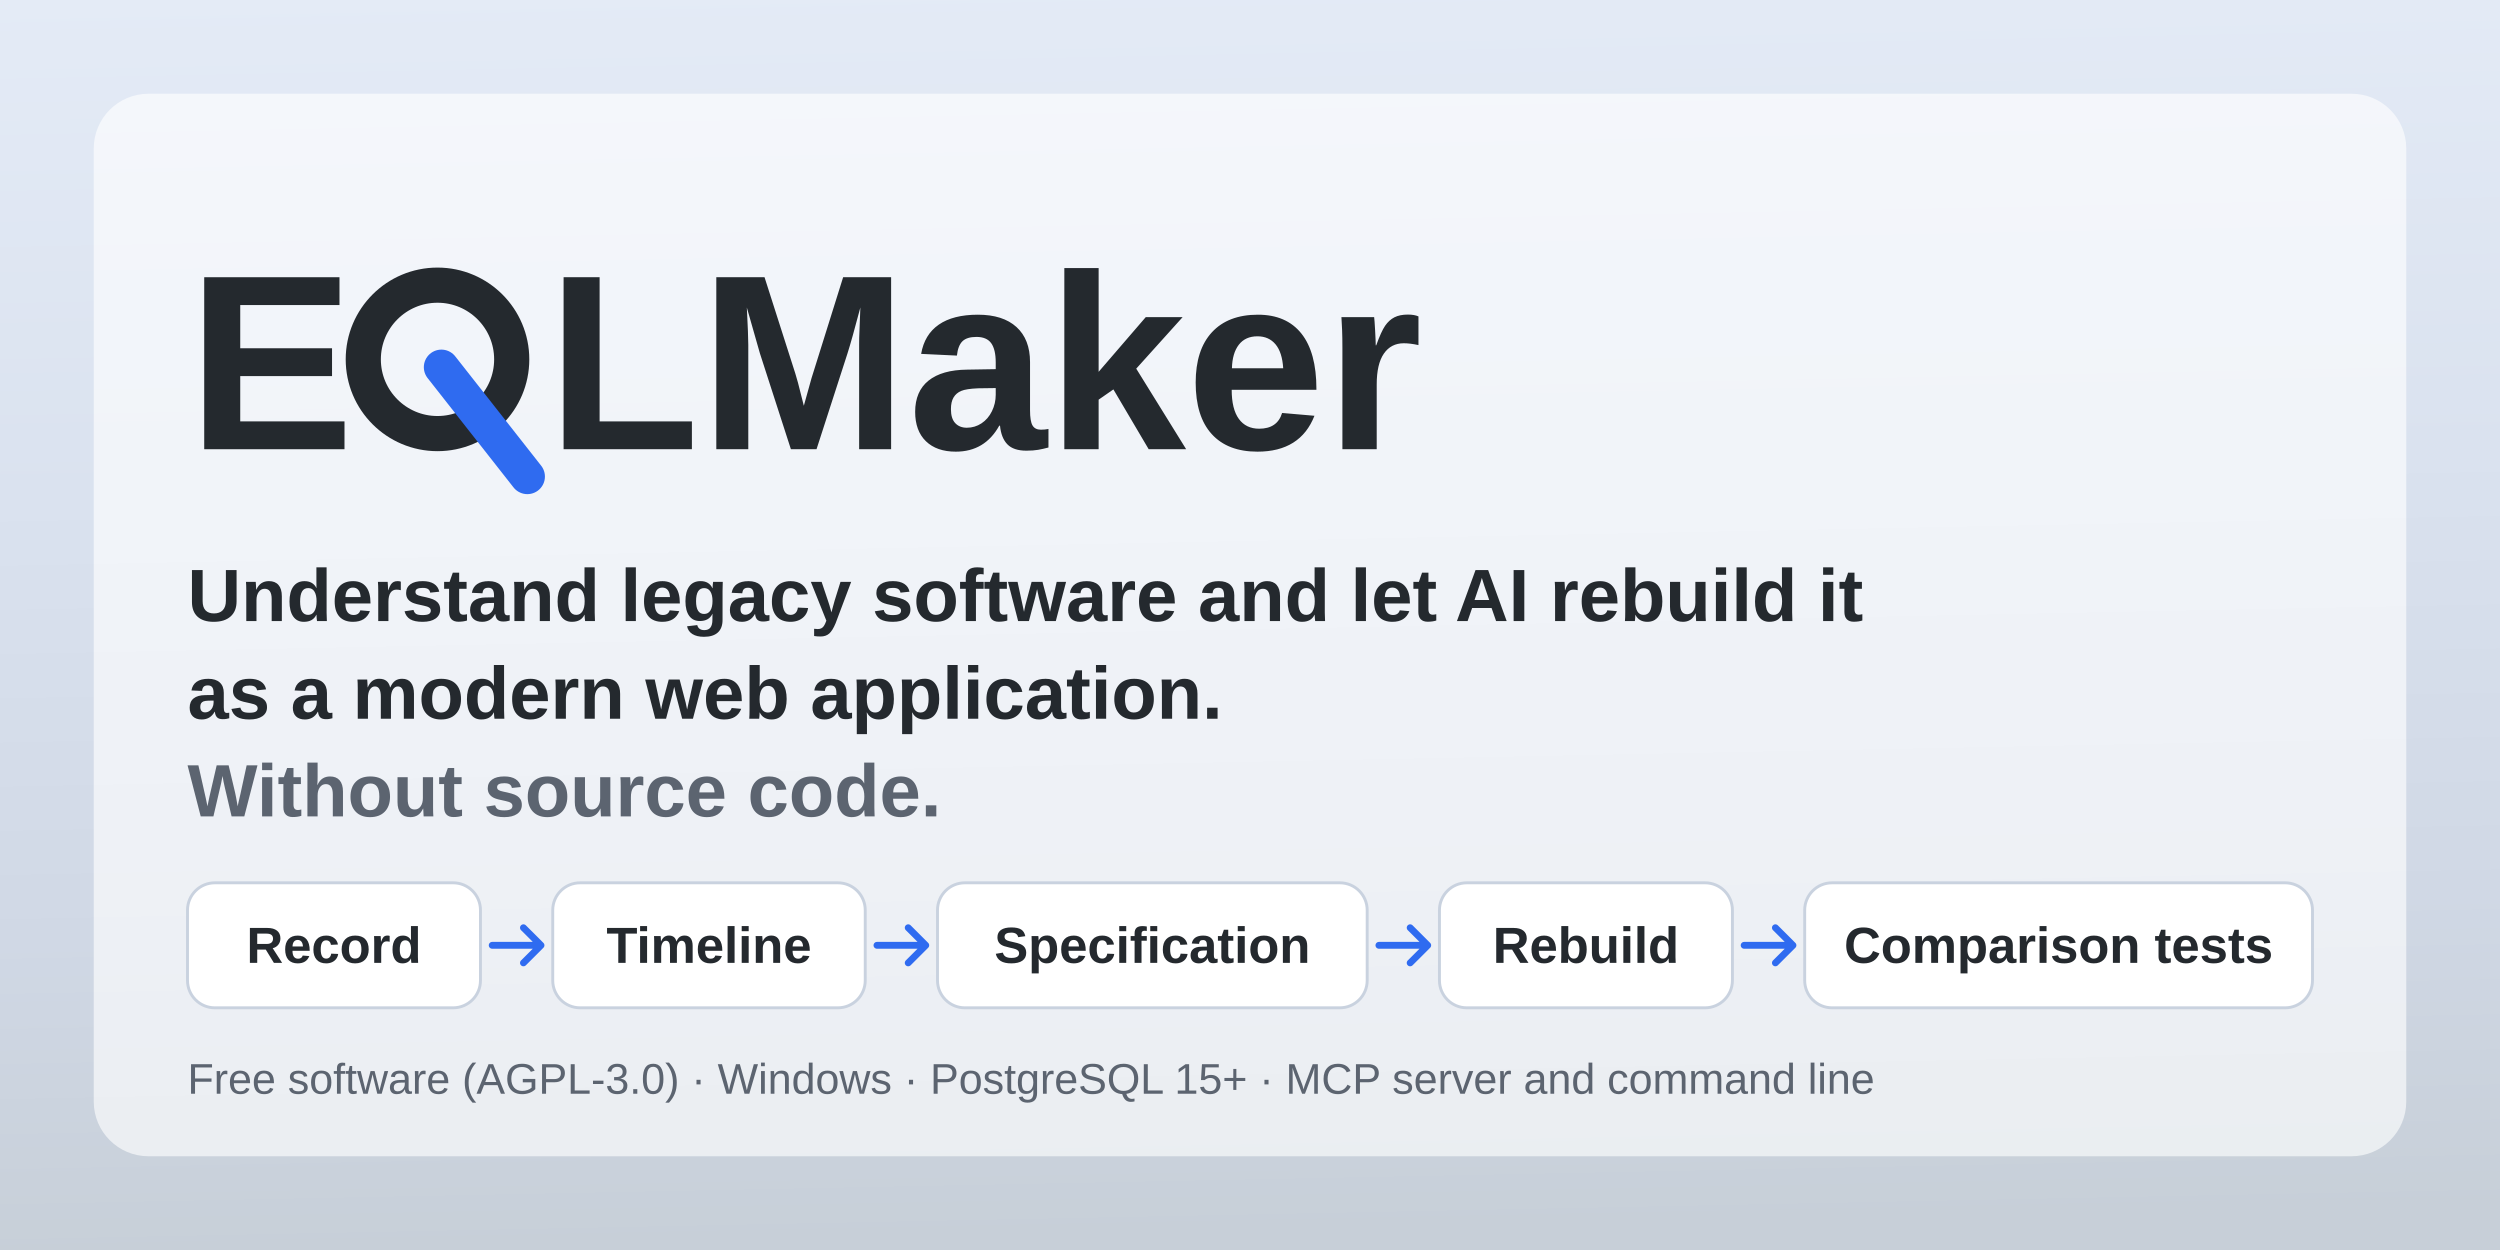
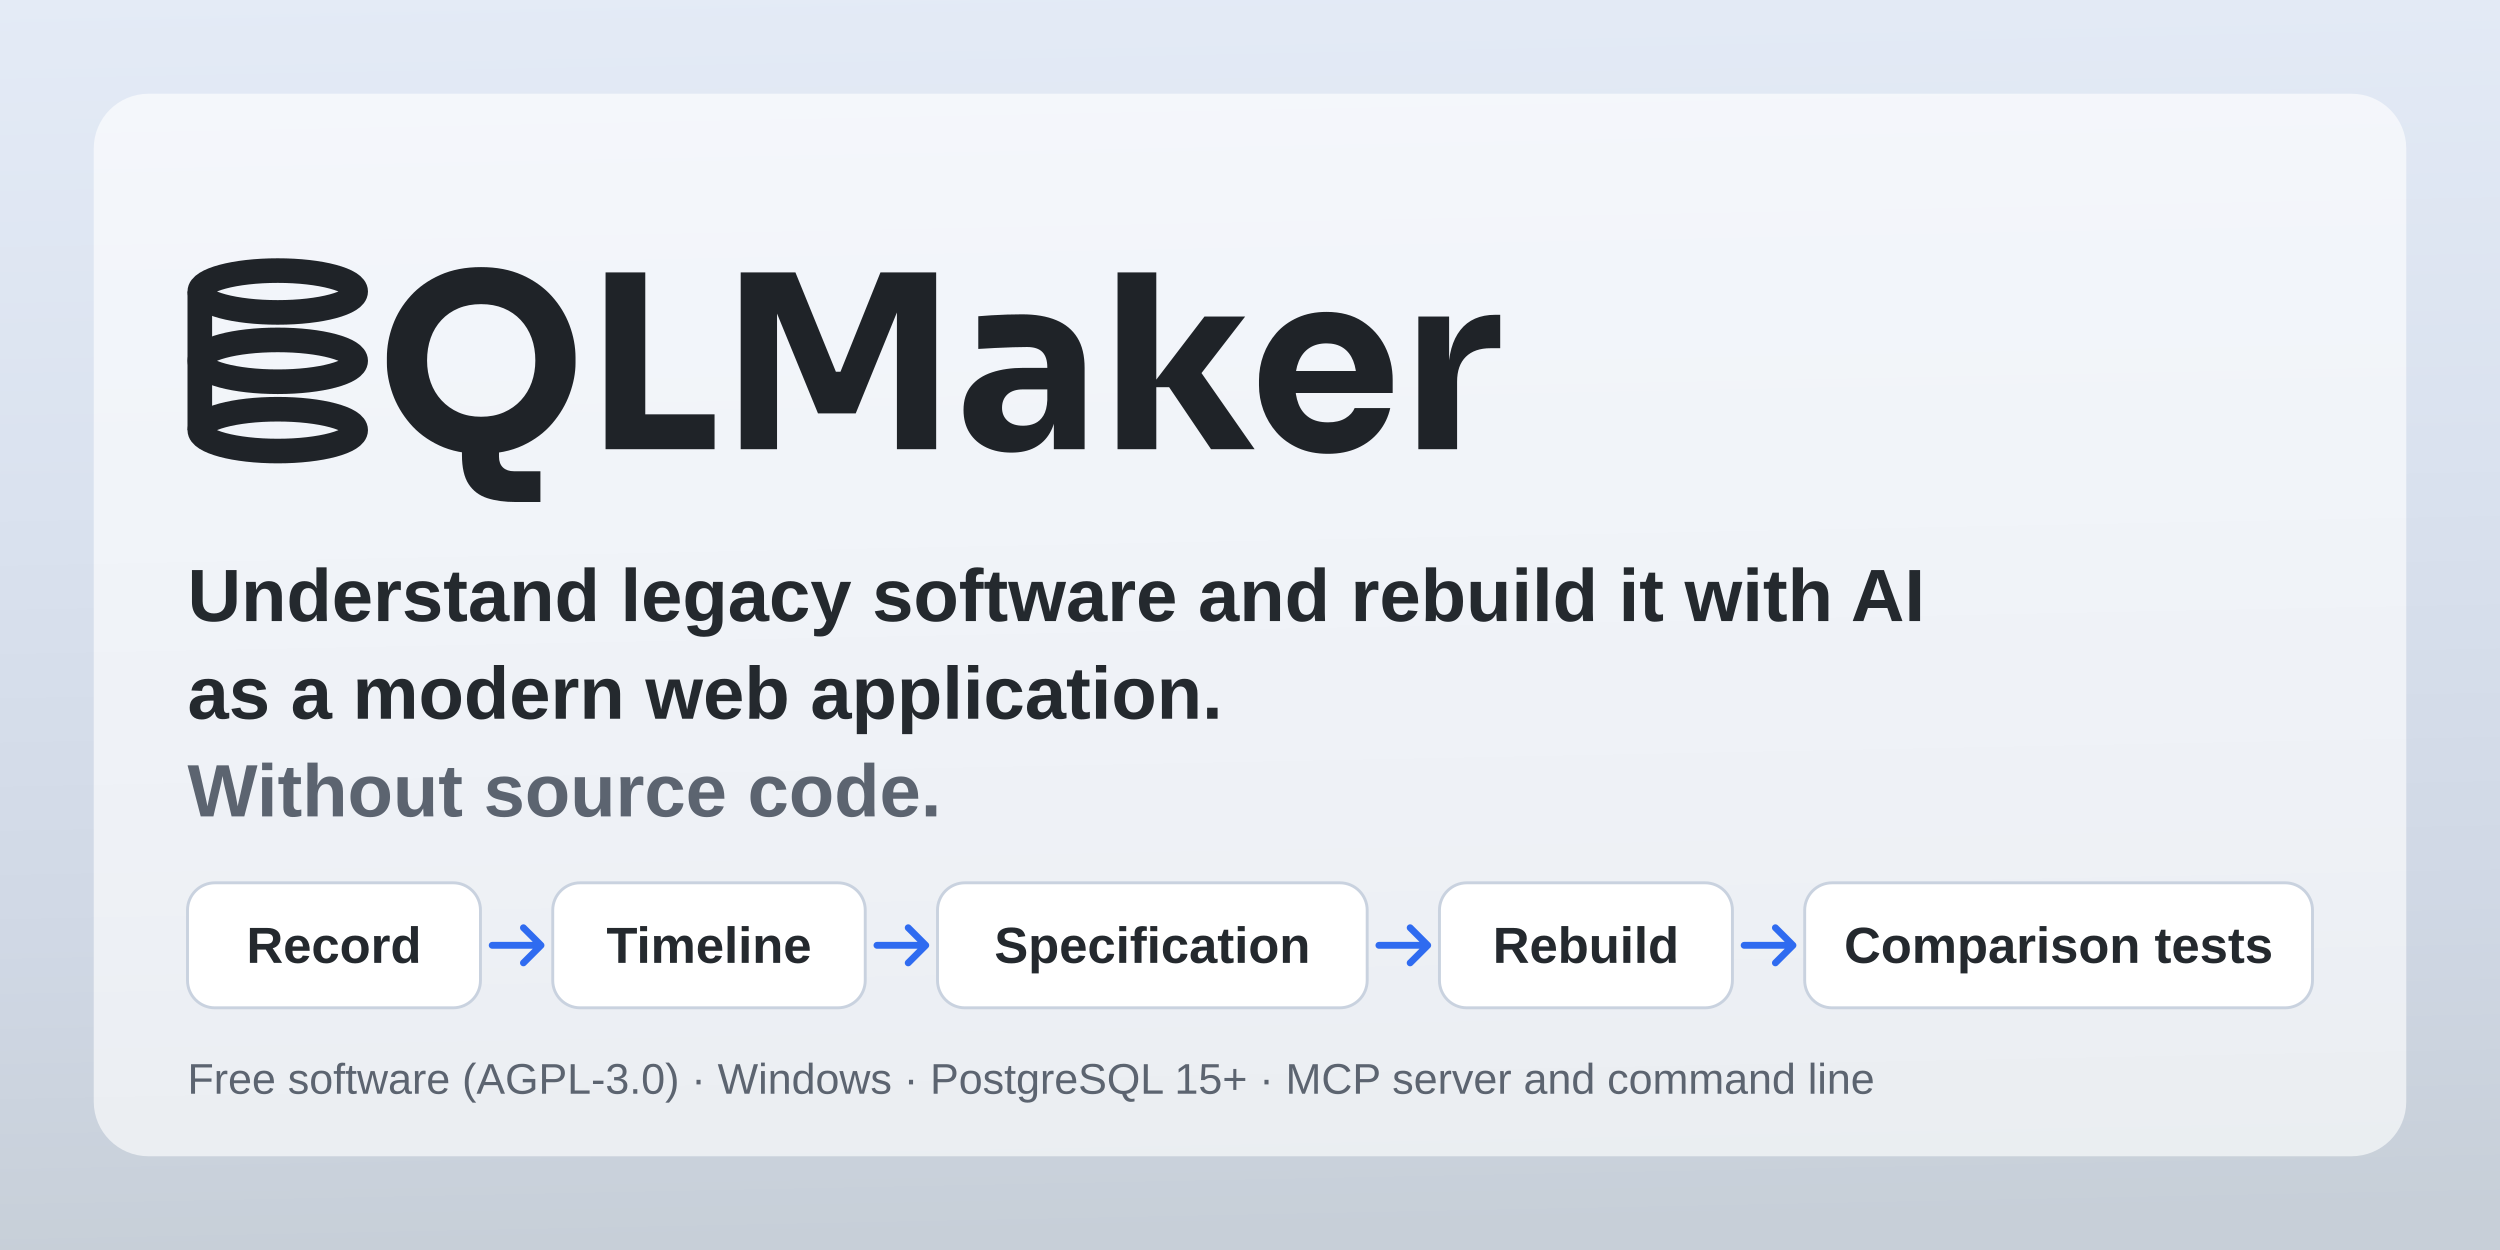
<svg xmlns="http://www.w3.org/2000/svg" viewBox="0 0 1280 640" width="1280" height="640" role="img" aria-label="EQLMaker: understand legacy software and rebuild it as a modern web application">
  <defs>
    <linearGradient id="bg" x1="0" y1="0" x2="0.04" y2="1">
      <stop offset="0" stop-color="#E4EBF6" />
      <stop offset="0.4" stop-color="#DAE2EF" />
      <stop offset="0.75" stop-color="#D0D8E5" />
      <stop offset="1" stop-color="#C7CFD8" />
    </linearGradient>
  </defs>
  <rect width="1280" height="640" fill="url(#bg)" />
  <rect x="48" y="48" width="1184" height="544" rx="28" fill="#FFFFFF" fill-opacity="0.62" />
  <g font-family="'Segoe UI', system-ui, -apple-system, 'Helvetica Neue', Arial, sans-serif">
-     <g font-size="128" font-weight="700" fill="#24292E">
-       <text x="96" y="230" textLength="70" lengthAdjust="spacingAndGlyphs">E</text>
-       <text x="280" y="230" textLength="464" lengthAdjust="spacingAndGlyphs">LMaker</text>
+     <g fill="none" stroke="#1f2328" stroke-width="12" transform="translate(96.000 132.238) scale(1.05005 1.05003)">
+       <ellipse cx="44" cy="16.2" rx="38" ry="10.2" />
+       <ellipse cx="44" cy="50" rx="38" ry="10.2" />
+       <ellipse cx="44" cy="83.8" rx="38" ry="10.2" />
+       <rect x="0" y="16.2" width="12" height="67.6" fill="#1f2328" stroke="none" />
    </g>
-     <circle cx="224" cy="184" r="38" fill="none" stroke="#24292E" stroke-width="18" />
-     <line x1="226" y1="188" x2="270" y2="244" stroke="#2F6BF0" stroke-width="18" stroke-linecap="round" />
-     <text x="96" y="318" font-size="38" font-weight="600" fill="#24292E">Understand legacy software and let AI rebuild it</text>
+     <path fill="#1f2328" d="M264.04 257.03Q255.61 257.03 249.47 255.05Q243.34 253.06 239.93 247.86Q236.52 242.65 236.52 232.98V219.09H255.49V233.84Q255.49 237.44 257.53 239.36Q259.58 241.28 263.18 241.28H276.69V257.03ZM246.31 232.36Q234.04 232.36 224.92 228.08Q215.81 223.8 209.86 216.79Q203.9 209.79 200.99 201.6Q198.08 193.42 198.08 185.86V183.13Q198.08 174.7 201.11 166.45Q204.15 158.2 210.23 151.51Q216.3 144.81 225.36 140.78Q234.41 136.75 246.31 136.75Q258.22 136.75 267.27 140.78Q276.32 144.81 282.4 151.51Q288.47 158.2 291.57 166.45Q294.67 174.7 294.67 183.13V185.86Q294.67 193.42 291.7 201.6Q288.72 209.79 282.77 216.79Q276.82 223.8 267.7 228.08Q258.59 232.36 246.31 232.36ZM246.31 213.38Q252.76 213.38 257.91 211.15Q263.05 208.92 266.71 204.95Q270.37 200.98 272.23 195.78Q274.09 190.57 274.09 184.62Q274.09 178.29 272.17 173.02Q270.24 167.75 266.59 163.85Q262.93 159.94 257.84 157.83Q252.76 155.72 246.31 155.72Q239.86 155.72 234.78 157.83Q229.7 159.94 226.04 163.85Q222.38 167.75 220.52 173.02Q218.66 178.29 218.66 184.62Q218.66 190.57 220.52 195.78Q222.38 200.98 226.04 204.95Q229.7 208.92 234.78 211.15Q239.86 213.38 246.31 213.38ZM310.05 230V139.48H330.38V230ZM327.9 230V212.14H365.85V230ZM379.24 230V139.48H407.26L427.97 190.32H430.33L450.79 139.48H479.31V230H459.22V152.75L462.07 153L438.14 211.65H418.8L394.74 153L397.84 152.75V230ZM539.57 230V209.91H536.22V188.09Q536.22 182.88 533.74 180.28Q531.26 177.67 525.81 177.67Q523.08 177.67 518.62 177.8Q514.15 177.92 509.44 178.17Q504.73 178.42 500.88 178.66V161.92Q503.74 161.68 507.58 161.43Q511.42 161.18 515.52 161.06Q519.61 160.93 523.2 160.93Q533.62 160.93 540.75 163.91Q547.88 166.88 551.6 172.9Q555.32 178.91 555.32 188.34V230ZM517.87 231.74Q510.56 231.74 505.04 229.13Q499.52 226.53 496.42 221.63Q493.32 216.73 493.32 209.91Q493.32 202.47 497.16 197.7Q501.01 192.92 507.95 190.63Q514.9 188.34 523.95 188.34H538.46V199.37H523.82Q518.62 199.37 515.83 201.91Q513.04 204.46 513.04 208.8Q513.04 212.89 515.83 215.43Q518.62 217.97 523.82 217.97Q527.17 217.97 529.84 216.79Q532.5 215.62 534.24 212.76Q535.98 209.91 536.22 204.83L540.94 209.79Q540.32 216.86 537.53 221.69Q534.74 226.53 529.84 229.13Q524.94 231.74 517.87 231.74ZM620.05 230 598.6 198.26H589.05L616.7 162.05H637.53L611.49 195.78L611.74 186.1L642.37 230ZM572.18 230V139.48H592.02V230ZM679.94 232.36Q671.26 232.36 664.63 229.38Q657.99 226.4 653.59 221.38Q649.19 216.36 646.89 210.1Q644.6 203.84 644.6 197.26V194.78Q644.6 187.96 646.89 181.7Q649.19 175.44 653.53 170.48Q657.87 165.52 664.38 162.61Q670.89 159.69 679.2 159.69Q690.11 159.69 697.61 164.59Q705.11 169.49 709.08 177.36Q713.05 185.24 713.05 194.54V201.23H652.91V189.95H701.02L694.57 195.16Q694.57 189.08 692.84 184.74Q691.1 180.4 687.69 178.11Q684.28 175.81 679.2 175.81Q673.99 175.81 670.39 178.17Q666.8 180.52 664.94 185.05Q663.08 189.58 663.08 196.15Q663.08 202.22 664.81 206.75Q666.55 211.28 670.27 213.76Q673.99 216.24 679.94 216.24Q685.4 216.24 688.87 214.13Q692.34 212.02 693.58 208.92H711.81Q710.32 215.74 705.98 221.07Q701.64 226.4 695.07 229.38Q688.5 232.36 679.94 232.36ZM726.19 230V162.05H741.94V191.19H741.57Q741.57 176.8 747.71 168.99Q753.84 161.18 765.5 161.18H768.1V178.29H763.14Q754.96 178.29 750.5 182.69Q746.03 187.1 746.03 195.4V230Z" />
+     <text x="96" y="318" font-size="38" font-weight="600" fill="#24292E">Understand legacy software and rebuild it with AI</text>
    <text x="96" y="368" font-size="38" font-weight="600" fill="#24292E">as a modern web application.</text>
    <text x="96" y="418" font-size="38" font-weight="600" fill="#5C6470">Without source code.</text>
    <rect x="96" y="452" width="150" height="64" rx="14" fill="#FFFFFF" stroke="#C9D2DF" stroke-width="1.5" />
    <text x="171" y="493" text-anchor="middle" font-size="26" font-weight="600" fill="#24292E">Record</text>
    <path d="M252 484 H277 M268 475 L277 484 L268 493" fill="none" stroke="#2F6BF0" stroke-width="3.5" stroke-linecap="round" stroke-linejoin="round" />
    <rect x="283" y="452" width="160" height="64" rx="14" fill="#FFFFFF" stroke="#C9D2DF" stroke-width="1.5" />
    <text x="363" y="493" text-anchor="middle" font-size="26" font-weight="600" fill="#24292E">Timeline</text>
    <path d="M449 484 H474 M465 475 L474 484 L465 493" fill="none" stroke="#2F6BF0" stroke-width="3.5" stroke-linecap="round" stroke-linejoin="round" />
    <rect x="480" y="452" width="220" height="64" rx="14" fill="#FFFFFF" stroke="#C9D2DF" stroke-width="1.5" />
    <text x="590" y="493" text-anchor="middle" font-size="26" font-weight="600" fill="#24292E">Specification</text>
    <path d="M706 484 H731 M722 475 L731 484 L722 493" fill="none" stroke="#2F6BF0" stroke-width="3.5" stroke-linecap="round" stroke-linejoin="round" />
    <rect x="737" y="452" width="150" height="64" rx="14" fill="#FFFFFF" stroke="#C9D2DF" stroke-width="1.5" />
    <text x="812" y="493" text-anchor="middle" font-size="26" font-weight="600" fill="#24292E">Rebuild</text>
    <path d="M893 484 H918 M909 475 L918 484 L909 493" fill="none" stroke="#2F6BF0" stroke-width="3.5" stroke-linecap="round" stroke-linejoin="round" />
    <rect x="924" y="452" width="260" height="64" rx="14" fill="#FFFFFF" stroke="#C9D2DF" stroke-width="1.5" />
    <text x="1054" y="493" text-anchor="middle" font-size="26" font-weight="600" fill="#24292E">Comparison tests</text>
    <text x="96" y="560" font-size="22" fill="#5C6470">Free software (AGPL-3.0) · Windows · PostgreSQL 15+ · MCP server and command line</text>
  </g>
</svg>
